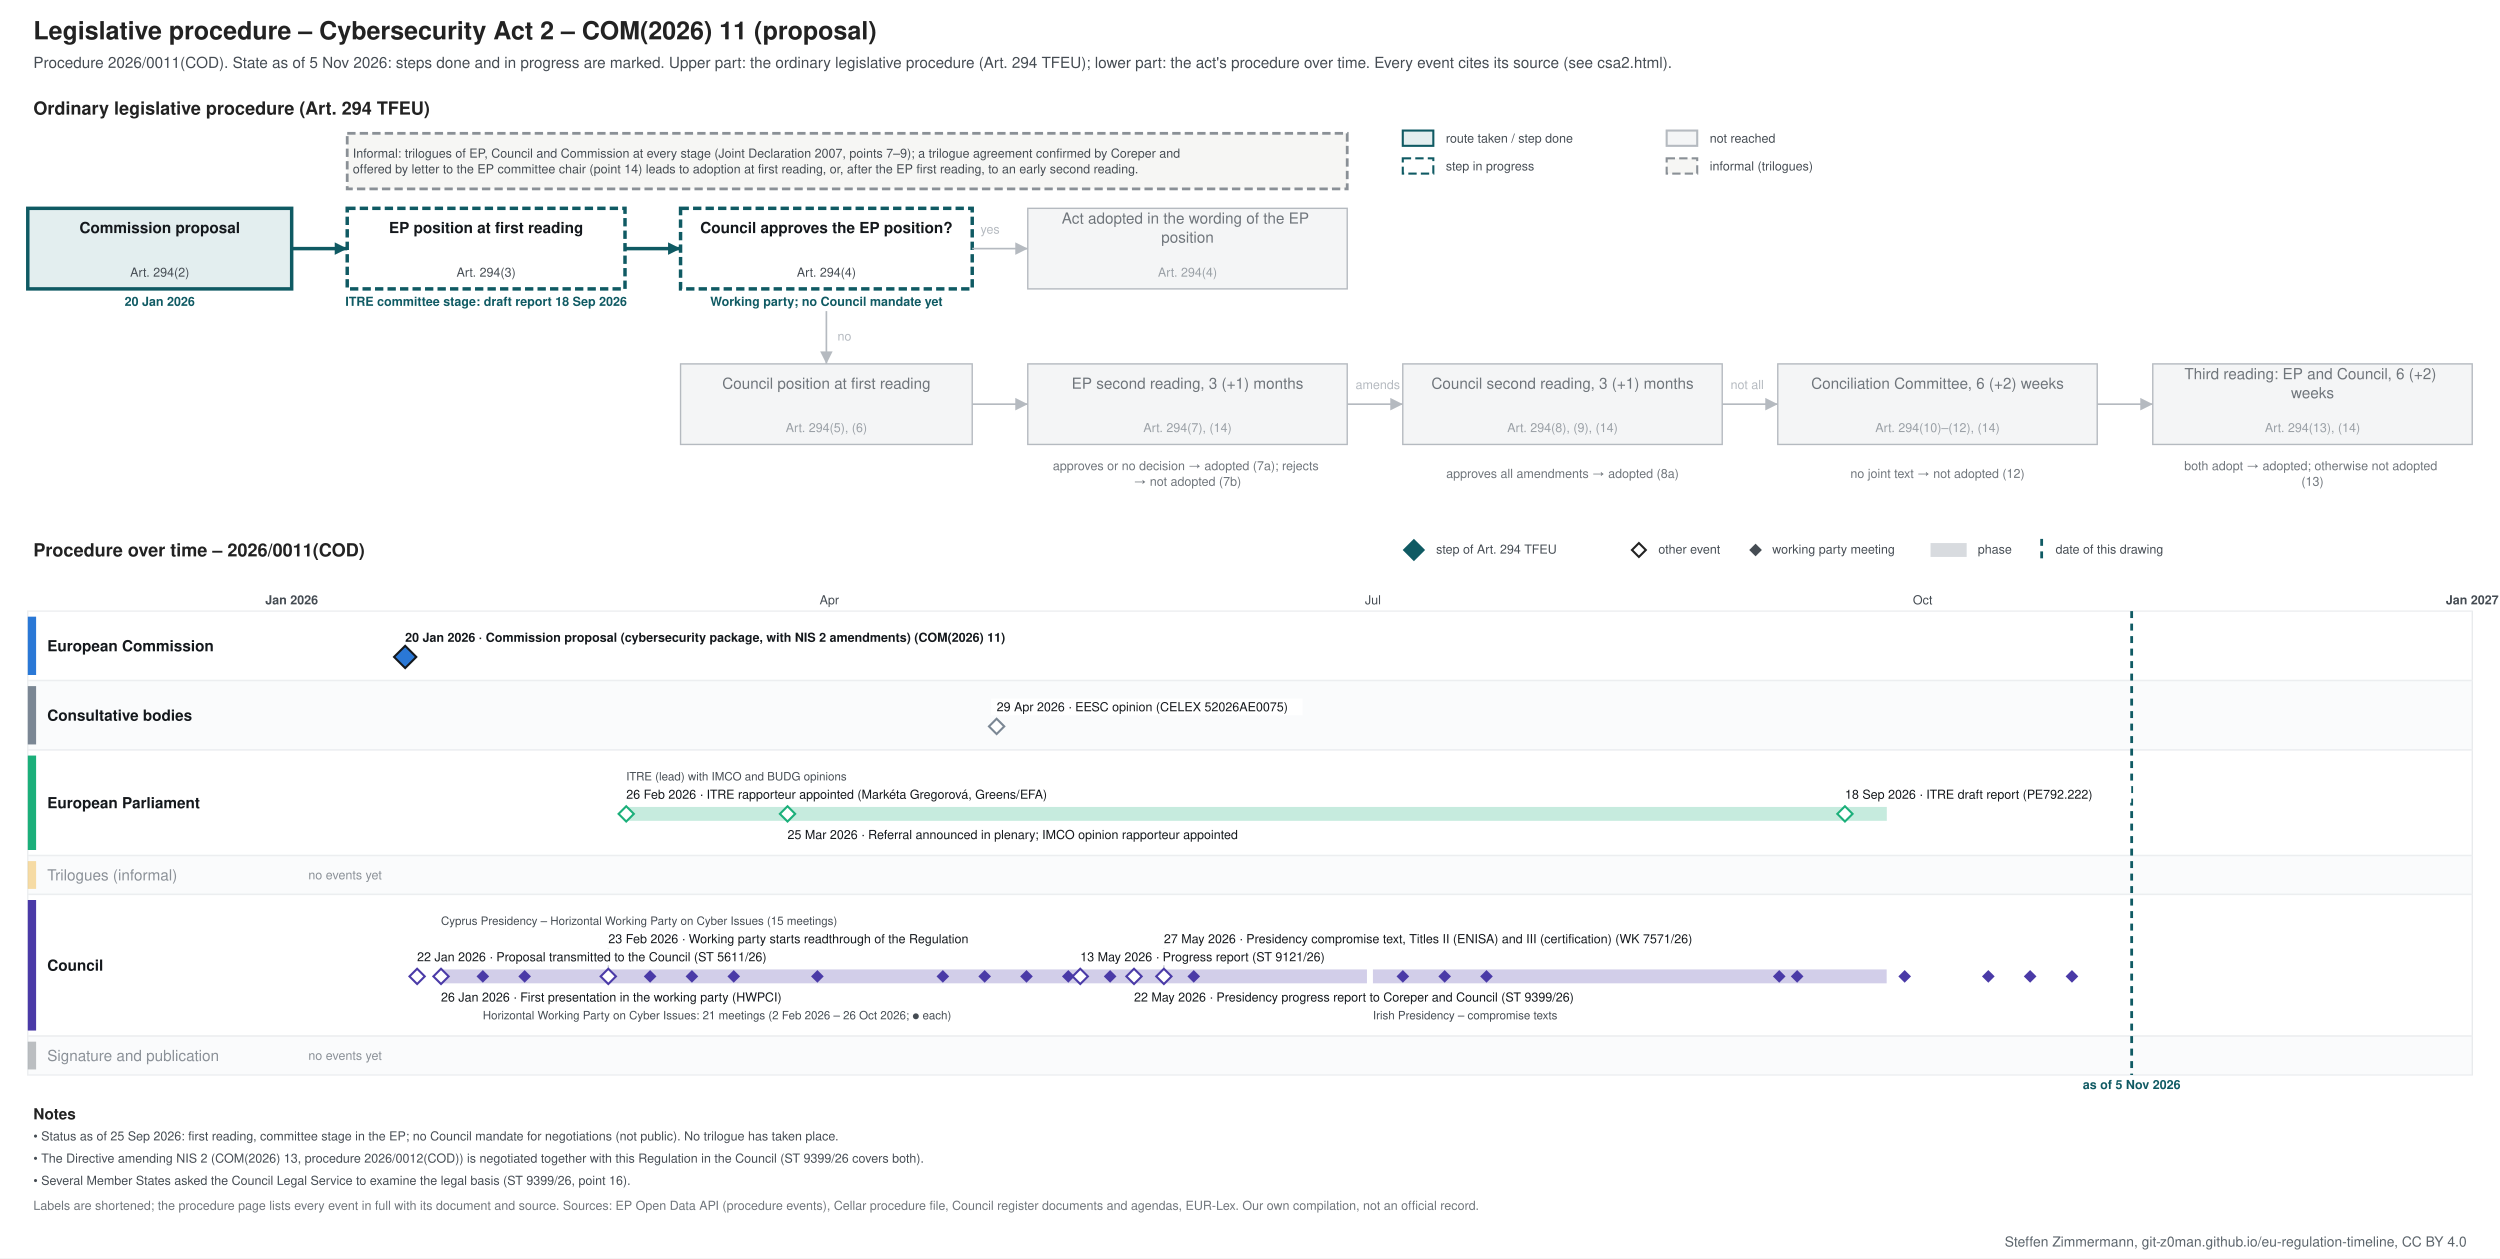
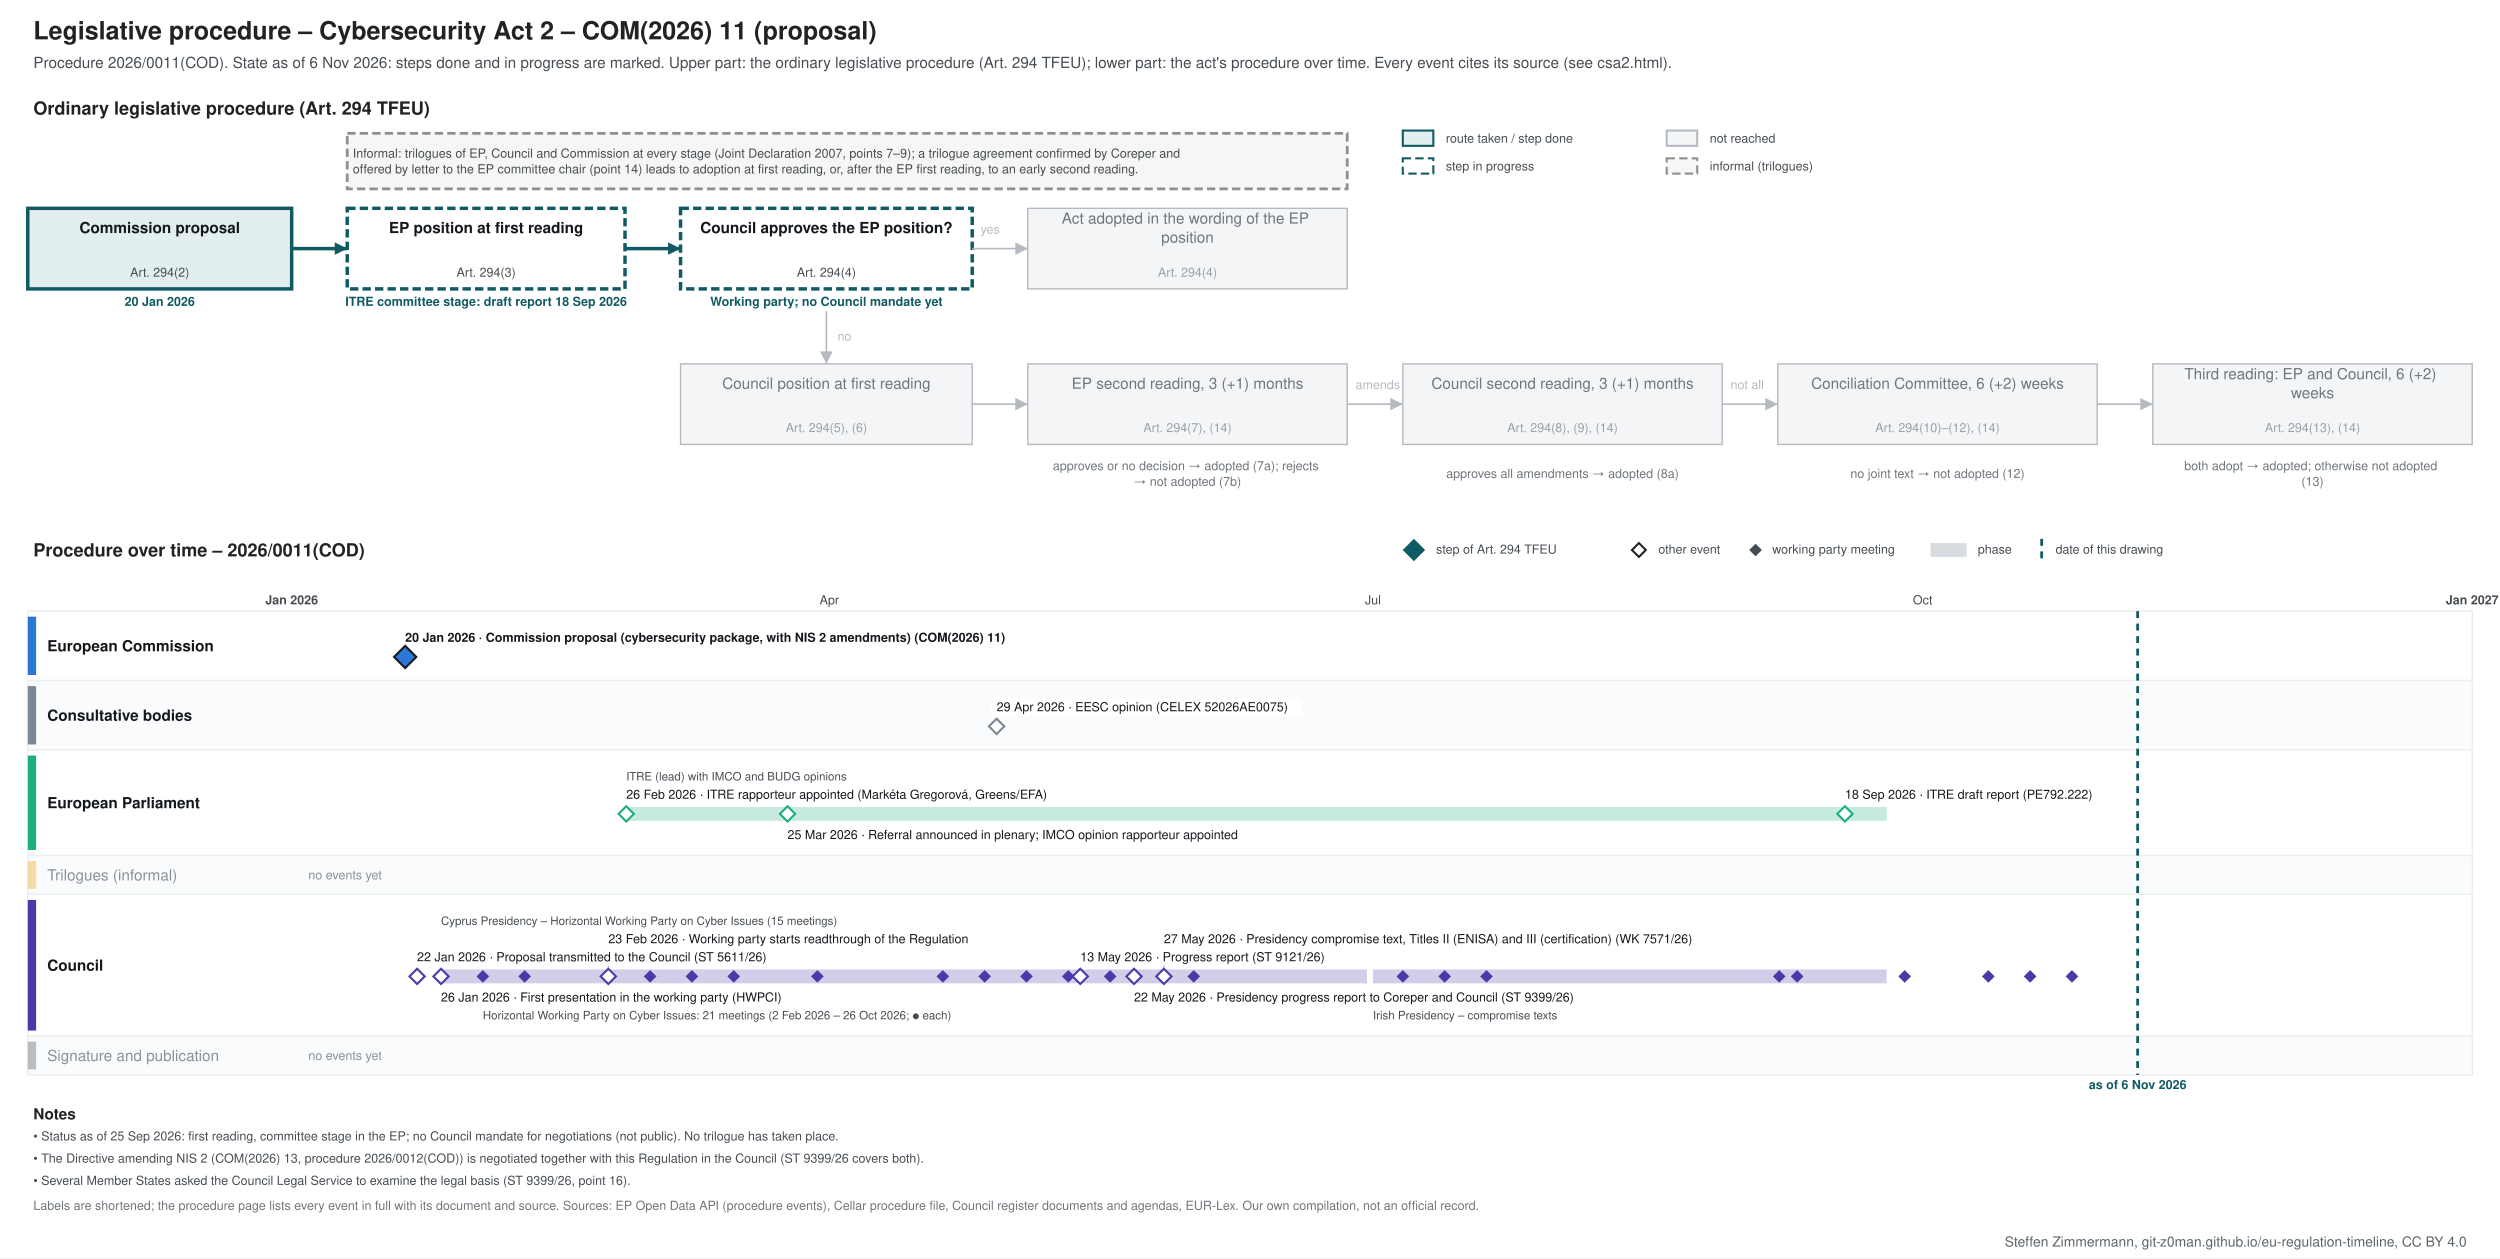
<svg xmlns="http://www.w3.org/2000/svg" xmlns:xlink="http://www.w3.org/1999/xlink" width="1800" height="906" viewBox="0 0 1800 906" font-family="&quot;Source Sans 3&quot;, Helvetica, Arial, sans-serif">
  <rect width="1800" height="906" fill="#ffffff" />
-   <g class="procedure" data-route="" data-state="ongoing" data-as_of="2026-11-05">
+   <g class="procedure" data-route="" data-state="ongoing" data-as_of="2026-11-06">
    <text font-size="18" fill="#222222" text-anchor="start" font-weight="bold">
      <tspan x="24.0" y="28.3">Legislative procedure – Cybersecurity Act 2 – COM(2026) 11 (proposal)</tspan>
    </text>
    <text font-size="11" fill="#454c53" text-anchor="start">
-       <tspan x="24.0" y="48.9">Procedure 2026/0011(COD). State as of 5 Nov 2026: steps done and in progress are marked. Upper part: the ordinary legislative procedure (Art. 294 TFEU); lower part: the act's procedure over time. Every event cites its source (see csa2.html).</tspan>
+       <tspan x="24.0" y="48.9">Procedure 2026/0011(COD). State as of 6 Nov 2026: steps done and in progress are marked. Upper part: the ordinary legislative procedure (Art. 294 TFEU); lower part: the act's procedure over time. Every event cites its source (see csa2.html).</tspan>
    </text>
    <text font-size="13" fill="#222222" text-anchor="start" font-weight="bold">
      <tspan x="24.0" y="82.5">Ordinary legislative procedure (Art. 294 TFEU)</tspan>
    </text>
    <rect x="1010.0" y="94.0" width="22.0" height="11.0" fill="#e3eeef" stroke="#0f5a63" stroke-width="1.5" />
    <text font-size="9" fill="#454c53" text-anchor="start">
      <tspan x="1041.0" y="102.7">route taken / step done</tspan>
    </text>
    <rect x="1010.0" y="114.0" width="22.0" height="11.0" fill="#ffffff" stroke="#0f5a63" stroke-dasharray="6 3" stroke-width="1.5" />
    <text font-size="9" fill="#454c53" text-anchor="start">
      <tspan x="1041.0" y="122.7">step in progress</tspan>
    </text>
    <rect x="1200.0" y="94.0" width="22.0" height="11.0" fill="#f4f5f6" stroke="#b5bac0" stroke-width="1.5" />
    <text font-size="9" fill="#454c53" text-anchor="start">
      <tspan x="1231.0" y="102.7">not reached</tspan>
    </text>
    <rect x="1200.0" y="114.0" width="22.0" height="11.0" fill="#f6f6f4" stroke="#8a9096" stroke-dasharray="6 3" stroke-width="1.5" />
    <text font-size="9" fill="#454c53" text-anchor="start">
      <tspan x="1231.0" y="122.7">informal (trilogues)</tspan>
    </text>
    <rect x="20.0" y="150.0" width="190.0" height="58.0" fill="#e3eeef" stroke="#0f5a63" stroke-width="2.5" />
    <text font-size="11" fill="#14181c" text-anchor="middle" font-weight="bold">
      <tspan x="115.0" y="167.8">Commission proposal</tspan>
    </text>
    <text font-size="9" fill="#454c53" text-anchor="middle">
      <tspan x="115.0" y="199.2">Art. 294(2)</tspan>
    </text>
    <text font-size="9" fill="#0f5a63" text-anchor="middle" font-weight="bold">
      <tspan x="115.0" y="220.2">20 Jan 2026</tspan>
    </text>
    <rect x="250.0" y="150.0" width="200.0" height="58.0" fill="#ffffff" stroke="#0f5a63" stroke-dasharray="6 3" stroke-width="2.5" />
    <text font-size="11" fill="#14181c" text-anchor="middle" font-weight="bold">
      <tspan x="350.0" y="167.8">EP position at first reading</tspan>
    </text>
    <text font-size="9" fill="#454c53" text-anchor="middle">
      <tspan x="350.0" y="199.2">Art. 294(3)</tspan>
    </text>
    <text font-size="9" fill="#0f5a63" text-anchor="middle" font-weight="bold">
      <tspan x="350.0" y="220.2">ITRE committee stage: draft report 18 Sep 2026</tspan>
    </text>
    <rect x="490.0" y="150.0" width="210.0" height="58.0" fill="#ffffff" stroke="#0f5a63" stroke-dasharray="6 3" stroke-width="2.5" />
    <text font-size="11" fill="#14181c" text-anchor="middle" font-weight="bold">
      <tspan x="595.0" y="167.8">Council approves the EP position?</tspan>
    </text>
    <text font-size="9" fill="#454c53" text-anchor="middle">
      <tspan x="595.0" y="199.2">Art. 294(4)</tspan>
    </text>
    <text font-size="9" fill="#0f5a63" text-anchor="middle" font-weight="bold">
      <tspan x="595.0" y="220.2">Working party; no Council mandate yet</tspan>
    </text>
    <rect x="740.0" y="150.0" width="230.0" height="58.0" fill="#f4f5f6" stroke="#b5bac0" stroke-width="1" />
    <text font-size="11" fill="#6f757b" text-anchor="middle">
      <tspan x="855.0" y="161.0">Act adopted in the wording of the EP</tspan>
      <tspan x="855.0" y="174.7">position</tspan>
    </text>
    <text font-size="9" fill="#9aa0a6" text-anchor="middle">
      <tspan x="855.0" y="199.2">Art. 294(4)</tspan>
    </text>
    <rect x="490.0" y="262.0" width="210.0" height="58.0" fill="#f4f5f6" stroke="#b5bac0" stroke-width="1" />
    <text font-size="11" fill="#6f757b" text-anchor="middle">
      <tspan x="595.0" y="279.9">Council position at first reading</tspan>
    </text>
    <text font-size="9" fill="#9aa0a6" text-anchor="middle">
      <tspan x="595.0" y="311.1">Art. 294(5), (6)</tspan>
    </text>
    <rect x="740.0" y="262.0" width="230.0" height="58.0" fill="#f4f5f6" stroke="#b5bac0" stroke-width="1" />
    <text font-size="11" fill="#6f757b" text-anchor="middle">
      <tspan x="855.0" y="279.9">EP second reading, 3 (+1) months</tspan>
    </text>
    <text font-size="9" fill="#9aa0a6" text-anchor="middle">
      <tspan x="855.0" y="311.1">Art. 294(7), (14)</tspan>
    </text>
    <rect x="1010.0" y="262.0" width="230.0" height="58.0" fill="#f4f5f6" stroke="#b5bac0" stroke-width="1" />
    <text font-size="11" fill="#6f757b" text-anchor="middle">
      <tspan x="1125.0" y="279.9">Council second reading, 3 (+1) months</tspan>
    </text>
    <text font-size="9" fill="#9aa0a6" text-anchor="middle">
      <tspan x="1125.0" y="311.1">Art. 294(8), (9), (14)</tspan>
    </text>
    <rect x="1280.0" y="262.0" width="230.0" height="58.0" fill="#f4f5f6" stroke="#b5bac0" stroke-width="1" />
    <text font-size="11" fill="#6f757b" text-anchor="middle">
      <tspan x="1395.0" y="279.9">Conciliation Committee, 6 (+2) weeks</tspan>
    </text>
    <text font-size="9" fill="#9aa0a6" text-anchor="middle">
      <tspan x="1395.0" y="311.1">Art. 294(10)–(12), (14)</tspan>
    </text>
    <rect x="1550.0" y="262.0" width="230.0" height="58.0" fill="#f4f5f6" stroke="#b5bac0" stroke-width="1" />
    <text font-size="11" fill="#6f757b" text-anchor="middle">
      <tspan x="1665.0" y="273.0">Third reading: EP and Council, 6 (+2)</tspan>
      <tspan x="1665.0" y="286.7">weeks</tspan>
    </text>
    <text font-size="9" fill="#9aa0a6" text-anchor="middle">
      <tspan x="1665.0" y="311.1">Art. 294(13), (14)</tspan>
    </text>
    <text font-size="9" fill="#6f757b" text-anchor="middle">
      <tspan x="855.0" y="338.5">approves or no decision → adopted (7a); rejects</tspan>
      <tspan x="855.0" y="349.8">→ not adopted (7b)</tspan>
    </text>
    <text font-size="9" fill="#6f757b" text-anchor="middle">
      <tspan x="1125.0" y="344.1">approves all amendments → adopted (8a)</tspan>
    </text>
    <text font-size="9" fill="#6f757b" text-anchor="middle">
      <tspan x="1395.0" y="344.1">no joint text → not adopted (12)</tspan>
    </text>
    <text font-size="9" fill="#6f757b" text-anchor="middle">
      <tspan x="1665.0" y="338.5">both adopt → adopted; otherwise not adopted</tspan>
      <tspan x="1665.0" y="349.8">(13)</tspan>
    </text>
    <polyline points="210.0,179.0 250.0,179.0" fill="none" stroke="#0f5a63" stroke-width="2.5" />
    <polygon points="250.0,179.0 241.0,183.5 241.0,174.5" fill="#0f5a63" />
    <polyline points="450.0,179.0 490.0,179.0" fill="none" stroke="#0f5a63" stroke-width="2.5" />
    <polygon points="490.0,179.0 481.0,183.5 481.0,174.5" fill="#0f5a63" />
    <polyline points="700.0,179.0 740.0,179.0" fill="none" stroke="#b5bac0" stroke-width="1.2" />
    <polygon points="740.0,179.0 731.0,183.5 731.0,174.5" fill="#b5bac0" />
    <text font-size="9" fill="#b5bac0" text-anchor="start">
      <tspan x="706.0" y="168.2">yes</tspan>
    </text>
    <polyline points="595.0,224.0 595.0,262.0" fill="none" stroke="#b5bac0" stroke-width="1.2" />
    <polygon points="595.0,262.0 590.5,253.0 599.5,253.0" fill="#b5bac0" />
    <text font-size="9" fill="#b5bac0" text-anchor="start">
      <tspan x="603.0" y="245.2">no</tspan>
    </text>
    <polyline points="700.0,291.0 740.0,291.0" fill="none" stroke="#b5bac0" stroke-width="1.2" />
    <polygon points="740.0,291.0 731.0,295.5 731.0,286.5" fill="#b5bac0" />
    <polyline points="970.0,291.0 1010.0,291.0" fill="none" stroke="#b5bac0" stroke-width="1.2" />
    <polygon points="1010.0,291.0 1001.0,295.5 1001.0,286.5" fill="#b5bac0" />
    <polyline points="1240.0,291.0 1280.0,291.0" fill="none" stroke="#b5bac0" stroke-width="1.2" />
    <polygon points="1280.0,291.0 1271.0,295.5 1271.0,286.5" fill="#b5bac0" />
    <polyline points="1510.0,291.0 1550.0,291.0" fill="none" stroke="#b5bac0" stroke-width="1.2" />
    <polygon points="1550.0,291.0 1541.0,295.5 1541.0,286.5" fill="#b5bac0" />
    <text font-size="9" fill="#b5bac0" text-anchor="start">
      <tspan x="976.0" y="280.1">amends</tspan>
    </text>
    <text font-size="9" fill="#b5bac0" text-anchor="start">
      <tspan x="1246.0" y="280.1">not all</tspan>
    </text>
    <rect x="250.0" y="96.0" width="720.0" height="40.0" fill="#f6f6f4" stroke="#8a9096" stroke-dasharray="6 3" stroke-width="2" />
    <text font-size="9" fill="#454c53" text-anchor="start">
      <tspan x="254.0" y="113.5">Informal: trilogues of EP, Council and Commission at every stage (Joint Declaration 2007, points 7–9); a trilogue agreement confirmed by Coreper and</tspan>
      <tspan x="254.0" y="124.8">offered by letter to the EP committee chair (point 14) leads to adoption at first reading, or, after the EP first reading, to an early second reading.</tspan>
    </text>
    <text font-size="13" fill="#222222" text-anchor="start" font-weight="bold">
      <tspan x="24.0" y="400.6">Procedure over time – 2026/0011(COD)</tspan>
    </text>
    <polygon points="1018,389 1025,396 1018,403 1011,396" fill="#0f5a63" stroke="#0f5a63" stroke-width="1.5" />
    <text font-size="9" fill="#454c53" text-anchor="start">
      <tspan x="1034.0" y="398.6">step of Art. 294 TFEU</tspan>
    </text>
    <polygon points="1180,391 1185,396 1180,401 1175,396" fill="#ffffff" stroke="#222222" stroke-width="1.5" />
    <text font-size="9" fill="#454c53" text-anchor="start">
      <tspan x="1194.0" y="398.6">other event</tspan>
    </text>
    <polygon points="1264,392.5 1267.5,396 1264,399.5 1260.5,396" fill="#454c53" stroke="#454c53" stroke-width="1.5" />
    <text font-size="9" fill="#454c53" text-anchor="start">
      <tspan x="1276.0" y="398.6">working party meeting</tspan>
    </text>
    <rect x="1390.0" y="391.0" width="26.0" height="10.0" fill="#7b8794" stroke="none" opacity="0.3" />
    <text font-size="9" fill="#454c53" text-anchor="start">
      <tspan x="1424.0" y="398.6">phase</tspan>
    </text>
    <line x1="1470.0" y1="388.0" x2="1470.0" y2="403.0" stroke="#0f5a63" stroke-width="2" stroke-dasharray="5 4" />
    <text font-size="9" fill="#454c53" text-anchor="start">
      <tspan x="1480.0" y="398.6">date of this drawing</tspan>
    </text>
    <line x1="210.0" y1="440.0" x2="210.0" y2="774.0" stroke="#b5bac0" stroke-width="1" />
    <text font-size="9" fill="#454c53" text-anchor="middle" font-weight="bold">
      <tspan x="210.0" y="435.1">Jan 2026</tspan>
    </text>
    <line x1="343.3" y1="440.0" x2="343.3" y2="774.0" stroke="#e3e6e9" stroke-width="1" />
    <line x1="463.8" y1="440.0" x2="463.8" y2="774.0" stroke="#e3e6e9" stroke-width="1" />
    <line x1="597.1" y1="440.0" x2="597.1" y2="774.0" stroke="#e3e6e9" stroke-width="1" />
    <text font-size="9" fill="#454c53" text-anchor="middle">
      <tspan x="597.1" y="435.1">Apr</tspan>
    </text>
    <line x1="726.2" y1="440.0" x2="726.2" y2="774.0" stroke="#e3e6e9" stroke-width="1" />
    <line x1="859.5" y1="440.0" x2="859.5" y2="774.0" stroke="#e3e6e9" stroke-width="1" />
    <line x1="988.5" y1="440.0" x2="988.5" y2="774.0" stroke="#e3e6e9" stroke-width="1" />
    <text font-size="9" fill="#454c53" text-anchor="middle">
      <tspan x="988.5" y="435.1">Jul</tspan>
    </text>
    <line x1="1121.9" y1="440.0" x2="1121.9" y2="774.0" stroke="#e3e6e9" stroke-width="1" />
    <line x1="1255.2" y1="440.0" x2="1255.2" y2="774.0" stroke="#e3e6e9" stroke-width="1" />
    <line x1="1384.3" y1="440.0" x2="1384.3" y2="774.0" stroke="#e3e6e9" stroke-width="1" />
    <text font-size="9" fill="#454c53" text-anchor="middle">
      <tspan x="1384.3" y="435.1">Oct</tspan>
    </text>
    <line x1="1517.6" y1="440.0" x2="1517.6" y2="774.0" stroke="#e3e6e9" stroke-width="1" />
    <line x1="1646.7" y1="440.0" x2="1646.7" y2="774.0" stroke="#e3e6e9" stroke-width="1" />
    <line x1="1780.0" y1="440.0" x2="1780.0" y2="774.0" stroke="#b5bac0" stroke-width="1" />
    <text font-size="9" fill="#454c53" text-anchor="middle" font-weight="bold">
      <tspan x="1780.0" y="435.1">Jan 2027</tspan>
    </text>
    <rect x="20.0" y="440.0" width="1760.0" height="50.0" fill="#ffffff" stroke="#eceef0" />
    <rect x="20.0" y="444.0" width="6.0" height="42.0" fill="#2a78d6" stroke="none" />
    <text font-size="11" fill="#14181c" text-anchor="start" font-weight="bold">
      <tspan x="34.0" y="468.9">European Commission</tspan>
    </text>
    <rect x="20.0" y="490.0" width="1760.0" height="50.0" fill="#fafbfc" stroke="#eceef0" />
    <rect x="20.0" y="494.0" width="6.0" height="42.0" fill="#7b8794" stroke="none" />
    <text font-size="11" fill="#14181c" text-anchor="start" font-weight="bold">
      <tspan x="34.0" y="518.9">Consultative bodies</tspan>
    </text>
    <rect x="20.0" y="540.0" width="1760.0" height="76.0" fill="#ffffff" stroke="#eceef0" />
    <rect x="20.0" y="544.0" width="6.0" height="68.0" fill="#1baf7a" stroke="none" />
    <text font-size="11" fill="#14181c" text-anchor="start" font-weight="bold">
      <tspan x="34.0" y="581.9">European Parliament</tspan>
    </text>
    <rect x="20.0" y="616.0" width="1760.0" height="28.0" fill="#fafbfc" stroke="#eceef0" />
    <rect x="20.0" y="620.0" width="6.0" height="20.0" fill="#eda100" stroke="none" opacity="0.35" />
    <text font-size="11" fill="#8a9097" text-anchor="start">
      <tspan x="34.0" y="633.9">Trilogues (informal)</tspan>
    </text>
    <text font-size="9" fill="#8a9097" text-anchor="start">
      <tspan x="222.0" y="633.1">no events yet</tspan>
    </text>
    <rect x="20.0" y="644.0" width="1760.0" height="102.0" fill="#ffffff" stroke="#eceef0" />
    <rect x="20.0" y="648.0" width="6.0" height="94.0" fill="#4a3aa7" stroke="none" />
    <text font-size="11" fill="#14181c" text-anchor="start" font-weight="bold">
      <tspan x="34.0" y="698.9">Council</tspan>
    </text>
    <rect x="20.0" y="746.0" width="1760.0" height="28.0" fill="#fafbfc" stroke="#eceef0" />
    <rect x="20.0" y="750.0" width="6.0" height="20.0" fill="#454c53" stroke="none" opacity="0.35" />
    <text font-size="11" fill="#8a9097" text-anchor="start">
      <tspan x="34.0" y="763.9">Signature and publication</tspan>
    </text>
    <text font-size="9" fill="#8a9097" text-anchor="start">
      <tspan x="222.0" y="763.1">no events yet</tspan>
    </text>
-     <line x1="1534.8" y1="440.0" x2="1534.8" y2="774.0" stroke="#0f5a63" stroke-width="2" stroke-dasharray="5 4" />
+     <line x1="1539.1" y1="440.0" x2="1539.1" y2="774.0" stroke="#0f5a63" stroke-width="2" stroke-dasharray="5 4" />
    <text font-size="9" fill="#0f5a63" text-anchor="middle" font-weight="bold">
-       <tspan x="1534.8" y="784.1">as of 5 Nov 2026</tspan>
+       <tspan x="1539.1" y="784.1">as of 6 Nov 2026</tspan>
    </text>
    <rect x="287.7" y="453.0" width="483.0" height="12.0" fill="#ffffff" />
    <a xlink:href="https://eur-lex.europa.eu/legal-content/EN/TXT/?uri=CELEX:52026PC0011" target="_blank">
      <text font-size="9" fill="#14181c" text-anchor="start" font-weight="bold">
        <tspan x="291.7" y="462.1">20 Jan 2026 · Commission proposal (cybersecurity package, with NIS 2 amendments) (COM(2026) 11)</tspan>
      </text>
    </a>
    <a xlink:href="https://eur-lex.europa.eu/legal-content/EN/TXT/?uri=CELEX:52026PC0011" target="_blank">
      <polygon points="291.726,465 299.726,473 291.726,481 283.726,473" fill="#2a78d6" stroke="#14181c" stroke-width="1.5" />
    </a>
    <rect x="713.6" y="503.0" width="224.2" height="12.0" fill="#ffffff" />
    <a xlink:href="https://eur-lex.europa.eu/legal-content/EN/TXT/?uri=CELEX:52026AE0075" target="_blank">
      <text font-size="9" fill="#14181c" text-anchor="start">
        <tspan x="717.6" y="512.1">29 Apr 2026 · EESC opinion (CELEX 52026AE0075)</tspan>
      </text>
    </a>
    <a xlink:href="https://eur-lex.europa.eu/legal-content/EN/TXT/?uri=CELEX:52026AE0075" target="_blank">
      <polygon points="717.562,517.5 723.062,523 717.562,528.5 712.062,523" fill="#ffffff" stroke="#7b8794" stroke-width="1.5" />
    </a>
    <rect x="450.9" y="581.0" width="907.6" height="10.0" fill="#1baf7a" stroke="none" opacity="0.25" />
    <rect x="446.9" y="566.0" width="341.7" height="12.0" fill="#ffffff" />
    <text font-size="9" fill="#14181c" text-anchor="start">
      <tspan x="450.9" y="575.1">26 Feb 2026 · ITRE rapporteur appointed (Markéta Gregorová, Greens/EFA)</tspan>
    </text>
    <rect x="563.0" y="595.0" width="374.6" height="12.0" fill="#ffffff" />
    <text font-size="9" fill="#14181c" text-anchor="start">
      <tspan x="567.0" y="604.1">25 Mar 2026 · Referral announced in plenary; IMCO opinion rapporteur appointed</tspan>
    </text>
    <rect x="1324.4" y="566.0" width="210.1" height="12.0" fill="#ffffff" />
    <a xlink:href="https://data.europarl.europa.eu/distribution/reds_iCmRp-Dft/ITRE-PR-792222/ITRE-PR-792222_en.docx" target="_blank">
      <text font-size="9" fill="#14181c" text-anchor="start">
        <tspan x="1328.4" y="575.1">18 Sep 2026 · ITRE draft report (PE792.222)</tspan>
      </text>
    </a>
    <text font-size="8.3" fill="#454c53" text-anchor="start">
      <tspan x="450.9" y="561.9">ITRE (lead) with IMCO and BUDG opinions</tspan>
    </text>
    <g>
      <polygon points="450.877,580.5 456.377,586 450.877,591.5 445.377,586" fill="#ffffff" stroke="#1baf7a" stroke-width="1.5" />
    </g>
    <g>
      <polygon points="567.014,580.5 572.514,586 567.014,591.5 561.514,586" fill="#ffffff" stroke="#1baf7a" stroke-width="1.5" />
    </g>
    <a xlink:href="https://data.europarl.europa.eu/distribution/reds_iCmRp-Dft/ITRE-PR-792222/ITRE-PR-792222_en.docx" target="_blank">
      <polygon points="1328.356,580.5 1333.856,586 1328.356,591.5 1322.856,586" fill="#ffffff" stroke="#1baf7a" stroke-width="1.5" />
    </a>
    <rect x="317.5" y="698.0" width="666.7" height="10.0" fill="#4a3aa7" stroke="none" opacity="0.25" />
    <rect x="988.5" y="698.0" width="369.9" height="10.0" fill="#4a3aa7" stroke="none" opacity="0.25" />
    <line x1="438.0" y1="683.0" x2="438.0" y2="697.0" stroke="#c3c8cd" stroke-width="1" />
    <line x1="838.0" y1="683.0" x2="838.0" y2="697.0" stroke="#c3c8cd" stroke-width="1" />
    <rect x="296.3" y="683.0" width="299.4" height="12.0" fill="#ffffff" />
    <a xlink:href="https://data.consilium.europa.eu/doc/document/ST-5611-2026-INIT/en/pdf" target="_blank">
      <text font-size="9" fill="#14181c" text-anchor="start">
        <tspan x="300.3" y="692.1">22 Jan 2026 · Proposal transmitted to the Council (ST 5611/26)</tspan>
      </text>
    </a>
    <rect x="313.5" y="712.0" width="294.7" height="12.0" fill="#ffffff" />
    <text font-size="9" fill="#14181c" text-anchor="start">
      <tspan x="317.5" y="721.1">26 Jan 2026 · First presentation in the working party (HWPCI)</tspan>
    </text>
    <rect x="434.0" y="670.0" width="308.8" height="12.0" fill="#ffffff" />
    <text font-size="9" fill="#14181c" text-anchor="start">
      <tspan x="438.0" y="679.1">23 Feb 2026 · Working party starts readthrough of the Regulation</tspan>
    </text>
    <rect x="773.8" y="683.0" width="205.4" height="12.0" fill="#ffffff" />
    <a xlink:href="https://data.consilium.europa.eu/doc/document/ST-9121-2026-INIT/en/pdf" target="_blank">
      <text font-size="9" fill="#14181c" text-anchor="start">
        <tspan x="777.8" y="692.1">13 May 2026 · Progress report (ST 9121/26)</tspan>
      </text>
    </a>
    <rect x="812.5" y="712.0" width="365.2" height="12.0" fill="#ffffff" />
    <a xlink:href="https://data.consilium.europa.eu/doc/document/ST-9399-2026-INIT/en/pdf" target="_blank">
      <text font-size="9" fill="#14181c" text-anchor="start">
        <tspan x="816.5" y="721.1">22 May 2026 · Presidency progress report to Coreper and Council (ST 9399/26)</tspan>
      </text>
    </a>
    <rect x="834.0" y="670.0" width="459.2" height="12.0" fill="#ffffff" />
    <a xlink:href="https://data.consilium.europa.eu/doc/document/WK-7571-2026-INIT/en/pdf" target="_blank">
      <text font-size="9" fill="#14181c" text-anchor="start">
        <tspan x="838.0" y="679.1">27 May 2026 · Presidency compromise text, Titles II (ENISA) and III (certification) (WK 7571/26)</tspan>
      </text>
    </a>
    <text font-size="8.3" fill="#454c53" text-anchor="start">
      <tspan x="347.6" y="733.9">Horizontal Working Party on Cyber Issues: 21 meetings (2 Feb 2026 – 26 Oct 2026; ● each)</tspan>
    </text>
    <text font-size="8.3" fill="#454c53" text-anchor="start">
      <tspan x="317.5" y="665.9">Cyprus Presidency – Horizontal Working Party on Cyber Issues (15 meetings)</tspan>
    </text>
    <text font-size="8.3" fill="#454c53" text-anchor="start">
      <tspan x="988.5" y="733.9">Irish Presidency – compromise texts</tspan>
    </text>
    <a xlink:href="https://data.consilium.europa.eu/doc/document/ST-5611-2026-INIT/en/pdf" target="_blank">
      <polygon points="300.329,697.5 305.829,703 300.329,708.5 294.829,703" fill="#ffffff" stroke="#4a3aa7" stroke-width="1.5" />
    </a>
    <g>
      <polygon points="317.534,697.5 323.034,703 317.534,708.5 312.034,703" fill="#ffffff" stroke="#4a3aa7" stroke-width="1.5" />
    </g>
    <a xlink:href="https://data.consilium.europa.eu/doc/document/CM-1440-2026-REV-1/en/pdf" target="_blank">
      <polygon points="347.644,699.5 351.144,703 347.644,706.5 344.144,703" fill="#4a3aa7" stroke="#4a3aa7" stroke-width="1.5" />
    </a>
    <a xlink:href="https://data.consilium.europa.eu/doc/document/CM-1519-2026-INIT/en/pdf" target="_blank">
      <polygon points="377.753,699.5 381.253,703 377.753,706.5 374.253,703" fill="#4a3aa7" stroke="#4a3aa7" stroke-width="1.5" />
    </a>
    <g>
      <polygon points="437.973,697.5 443.473,703 437.973,708.5 432.473,703" fill="#ffffff" stroke="#4a3aa7" stroke-width="1.5" />
    </g>
    <a xlink:href="https://data.consilium.europa.eu/doc/document/CM-1817-2026-INIT/en/pdf" target="_blank">
      <polygon points="468.082,699.5 471.582,703 468.082,706.5 464.582,703" fill="#4a3aa7" stroke="#4a3aa7" stroke-width="1.5" />
    </a>
    <a xlink:href="https://data.consilium.europa.eu/doc/document/CM-1932-2026-REV-1/en/pdf" target="_blank">
      <polygon points="498.192,699.5 501.692,703 498.192,706.5 494.692,703" fill="#4a3aa7" stroke="#4a3aa7" stroke-width="1.5" />
    </a>
    <a xlink:href="https://data.consilium.europa.eu/doc/document/CM-1933-2026-INIT/en/pdf" target="_blank">
      <polygon points="528.301,699.5 531.801,703 528.301,706.5 524.801,703" fill="#4a3aa7" stroke="#4a3aa7" stroke-width="1.5" />
    </a>
    <a xlink:href="https://data.consilium.europa.eu/doc/document/CM-2210-2026-INIT/en/pdf" target="_blank">
      <polygon points="588.521,699.5 592.021,703 588.521,706.5 585.021,703" fill="#4a3aa7" stroke="#4a3aa7" stroke-width="1.5" />
    </a>
    <a xlink:href="https://data.consilium.europa.eu/doc/document/CM-2430-2026-INIT/en/pdf" target="_blank">
      <polygon points="678.849,699.5 682.349,703 678.849,706.5 675.349,703" fill="#4a3aa7" stroke="#4a3aa7" stroke-width="1.5" />
    </a>
    <a xlink:href="https://data.consilium.europa.eu/doc/document/CM-2546-2026-INIT/en/pdf" target="_blank">
      <polygon points="708.959,699.5 712.459,703 708.959,706.5 705.459,703" fill="#4a3aa7" stroke="#4a3aa7" stroke-width="1.5" />
    </a>
    <a xlink:href="https://data.consilium.europa.eu/doc/document/CM-2630-2026-INIT/en/pdf" target="_blank">
      <polygon points="739.068,699.5 742.568,703 739.068,706.5 735.568,703" fill="#4a3aa7" stroke="#4a3aa7" stroke-width="1.5" />
    </a>
    <a xlink:href="https://data.consilium.europa.eu/doc/document/CM-2746-2026-INIT/en/pdf" target="_blank">
      <polygon points="769.178,699.5 772.678,703 769.178,706.5 765.678,703" fill="#4a3aa7" stroke="#4a3aa7" stroke-width="1.5" />
    </a>
    <a xlink:href="https://data.consilium.europa.eu/doc/document/ST-9121-2026-INIT/en/pdf" target="_blank">
      <polygon points="777.781,697.5 783.281,703 777.781,708.5 772.281,703" fill="#ffffff" stroke="#4a3aa7" stroke-width="1.5" />
    </a>
    <a xlink:href="https://data.consilium.europa.eu/doc/document/CM-2801-2026-REV-1/en/pdf" target="_blank">
      <polygon points="799.288,699.5 802.788,703 799.288,706.5 795.788,703" fill="#4a3aa7" stroke="#4a3aa7" stroke-width="1.5" />
    </a>
    <a xlink:href="https://data.consilium.europa.eu/doc/document/ST-9399-2026-INIT/en/pdf" target="_blank">
      <polygon points="816.493,697.5 821.993,703 816.493,708.5 810.993,703" fill="#ffffff" stroke="#4a3aa7" stroke-width="1.5" />
    </a>
    <a xlink:href="https://data.consilium.europa.eu/doc/document/WK-7571-2026-INIT/en/pdf" target="_blank">
      <polygon points="838.0,697.5 843.5,703 838.0,708.5 832.5,703" fill="#ffffff" stroke="#4a3aa7" stroke-width="1.5" />
    </a>
    <a xlink:href="https://data.consilium.europa.eu/doc/document/CM-2973-2026-REV-1/en/pdf" target="_blank">
      <polygon points="859.507,699.5 863.007,703 859.507,706.5 856.007,703" fill="#4a3aa7" stroke="#4a3aa7" stroke-width="1.5" />
    </a>
    <a xlink:href="https://data.consilium.europa.eu/doc/document/CM-3480-2026-REV-1/en/pdf" target="_blank">
      <polygon points="1010.055,699.5 1013.555,703 1010.055,706.5 1006.555,703" fill="#4a3aa7" stroke="#4a3aa7" stroke-width="1.5" />
    </a>
    <a xlink:href="https://data.consilium.europa.eu/doc/document/CM-3553-2026-INIT/en/pdf" target="_blank">
      <polygon points="1040.164,699.5 1043.664,703 1040.164,706.5 1036.664,703" fill="#4a3aa7" stroke="#4a3aa7" stroke-width="1.5" />
    </a>
    <a xlink:href="https://data.consilium.europa.eu/doc/document/CM-3558-2026-INIT/en/pdf" target="_blank">
      <polygon points="1070.274,699.5 1073.774,703 1070.274,706.5 1066.774,703" fill="#4a3aa7" stroke="#4a3aa7" stroke-width="1.5" />
    </a>
    <a xlink:href="https://data.consilium.europa.eu/doc/document/CM-3831-2026-INIT/en/pdf" target="_blank">
      <polygon points="1281.041,699.5 1284.541,703 1281.041,706.5 1277.541,703" fill="#4a3aa7" stroke="#4a3aa7" stroke-width="1.5" />
    </a>
    <a xlink:href="https://data.consilium.europa.eu/doc/document/CM-3845-2026-INIT/en/pdf" target="_blank">
      <polygon points="1293.945,699.5 1297.445,703 1293.945,706.5 1290.445,703" fill="#4a3aa7" stroke="#4a3aa7" stroke-width="1.5" />
    </a>
    <a xlink:href="https://data.consilium.europa.eu/doc/document/CM-4269-2026-INIT/en/pdf" target="_blank">
      <polygon points="1371.37,699.5 1374.87,703 1371.37,706.5 1367.87,703" fill="#4a3aa7" stroke="#4a3aa7" stroke-width="1.5" />
    </a>
    <a xlink:href="https://data.consilium.europa.eu/doc/document/CM-4436-2026-INIT/en/pdf" target="_blank">
      <polygon points="1431.589,699.5 1435.089,703 1431.589,706.5 1428.089,703" fill="#4a3aa7" stroke="#4a3aa7" stroke-width="1.5" />
    </a>
    <a xlink:href="https://data.consilium.europa.eu/doc/document/CM-4579-2026-REV-1/en/pdf" target="_blank">
      <polygon points="1461.699,699.5 1465.199,703 1461.699,706.5 1458.199,703" fill="#4a3aa7" stroke="#4a3aa7" stroke-width="1.5" />
    </a>
    <a xlink:href="https://data.consilium.europa.eu/doc/document/CM-4703-2026-INIT/en/pdf" target="_blank">
      <polygon points="1491.808,699.5 1495.308,703 1491.808,706.5 1488.308,703" fill="#4a3aa7" stroke="#4a3aa7" stroke-width="1.5" />
    </a>
    <text font-size="11" fill="#222222" text-anchor="start" font-weight="bold">
      <tspan x="24.0" y="805.9">Notes</tspan>
    </text>
    <text font-size="9" fill="#454c53" text-anchor="start">
      <tspan x="24.0" y="821.1">• Status as of 25 Sep 2026: first reading, committee stage in the EP; no Council mandate for negotiations (not public). No trilogue has taken place.</tspan>
    </text>
    <text font-size="9" fill="#454c53" text-anchor="start">
      <tspan x="24.0" y="837.1">• The Directive amending NIS 2 (COM(2026) 13, procedure 2026/0012(COD)) is negotiated together with this Regulation in the Council (ST 9399/26 covers both).</tspan>
    </text>
    <text font-size="9" fill="#454c53" text-anchor="start">
      <tspan x="24.0" y="853.1">• Several Member States asked the Council Legal Service to examine the legal basis (ST 9399/26, point 16).</tspan>
    </text>
    <text font-size="9" fill="#6f757b" text-anchor="start">
      <tspan x="24.0" y="871.1">Labels are shortened; the procedure page lists every event in full with its document and source. Sources: EP Open Data API (procedure events), Cellar procedure file, Council register documents and agendas, EUR-Lex. Our own compilation, not an official record.</tspan>
    </text>
  </g>
  <text font-size="10" fill="#5b646b" text-anchor="end">
    <tspan x="1776.0" y="897.5">Steffen Zimmermann, git-z0man.github.io/eu-regulation-timeline, CC BY 4.0</tspan>
  </text>
</svg>
